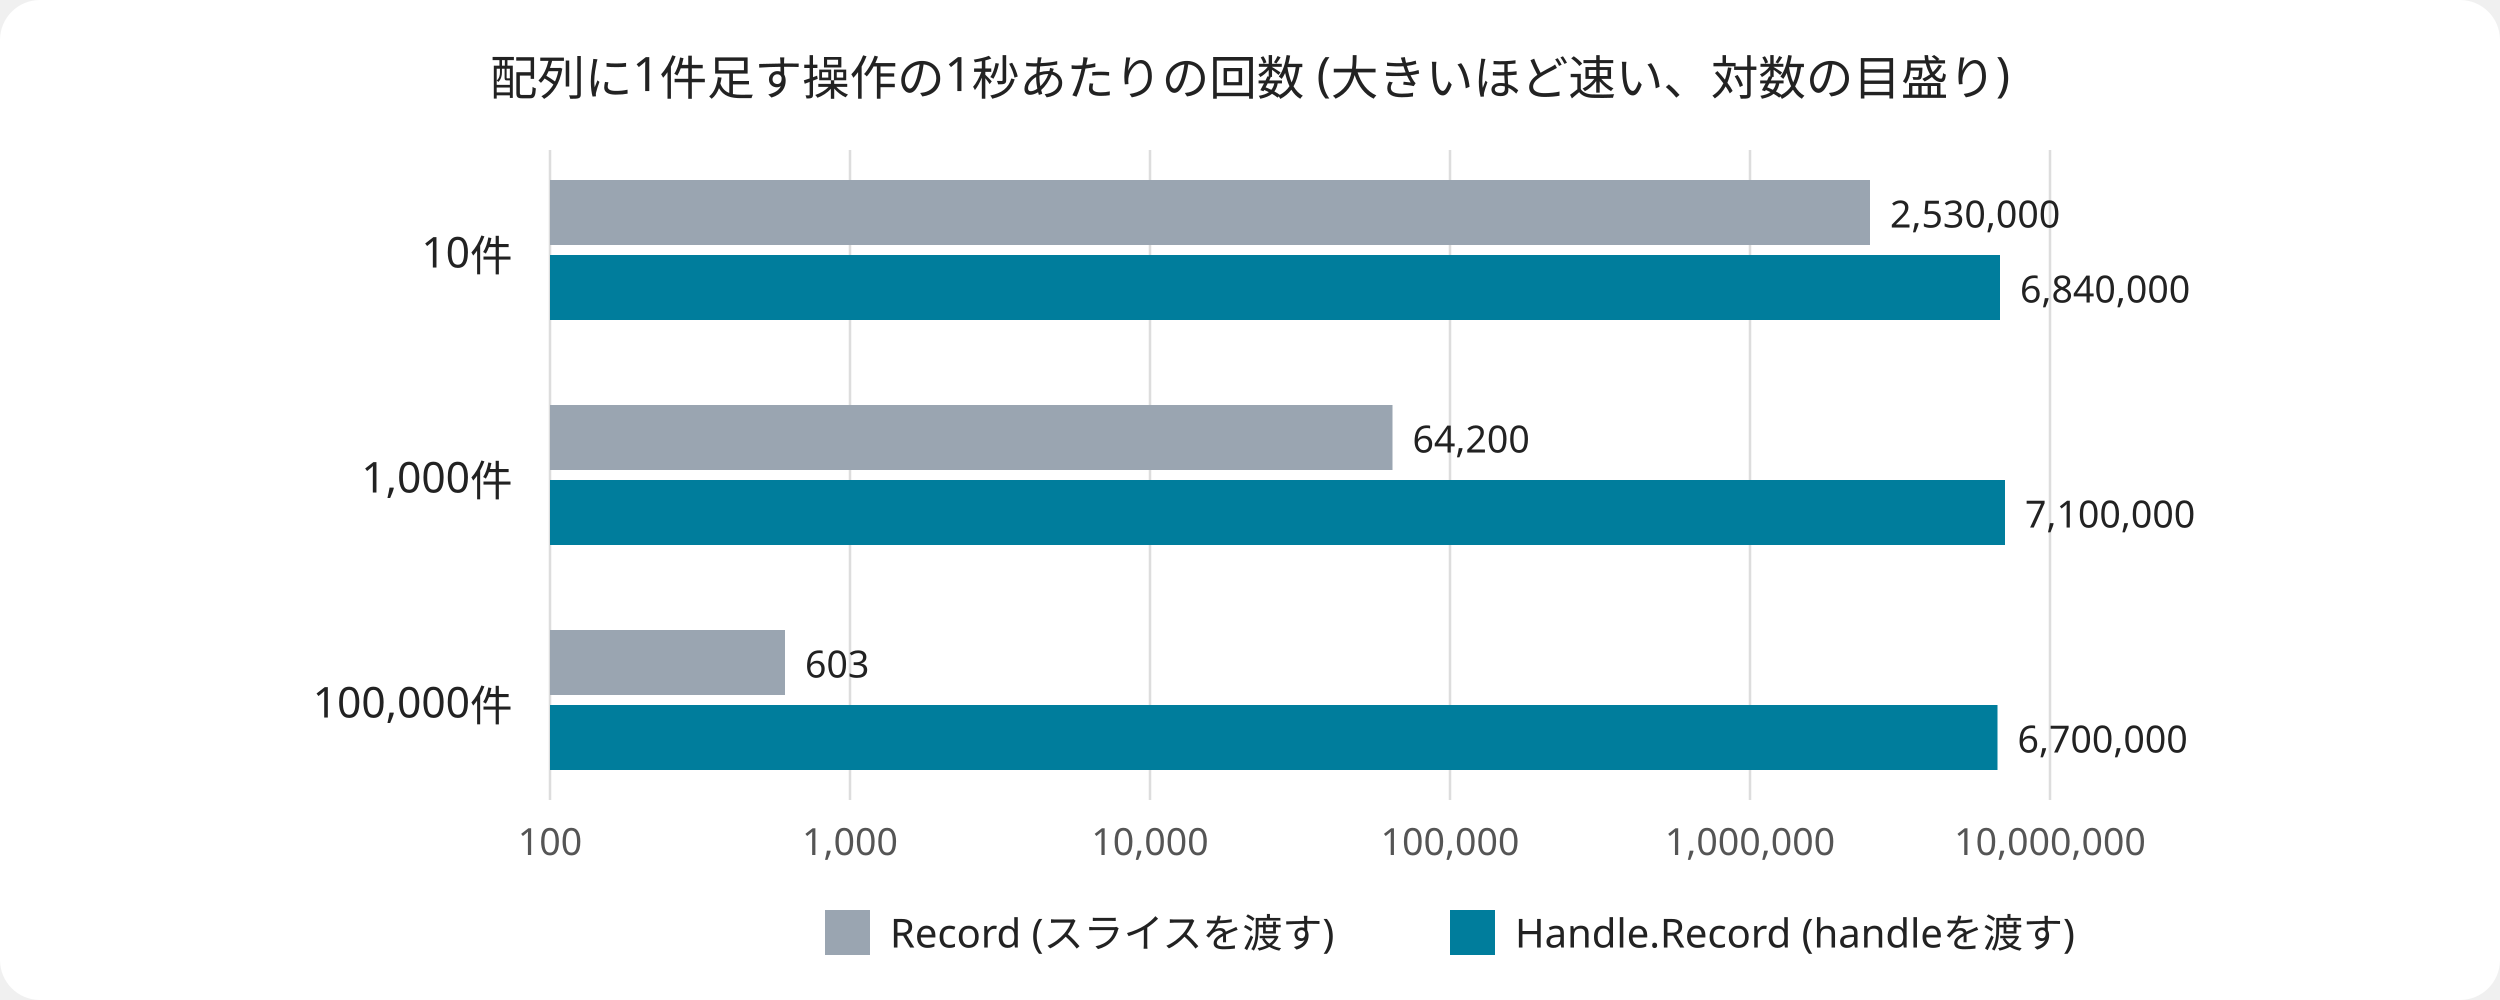
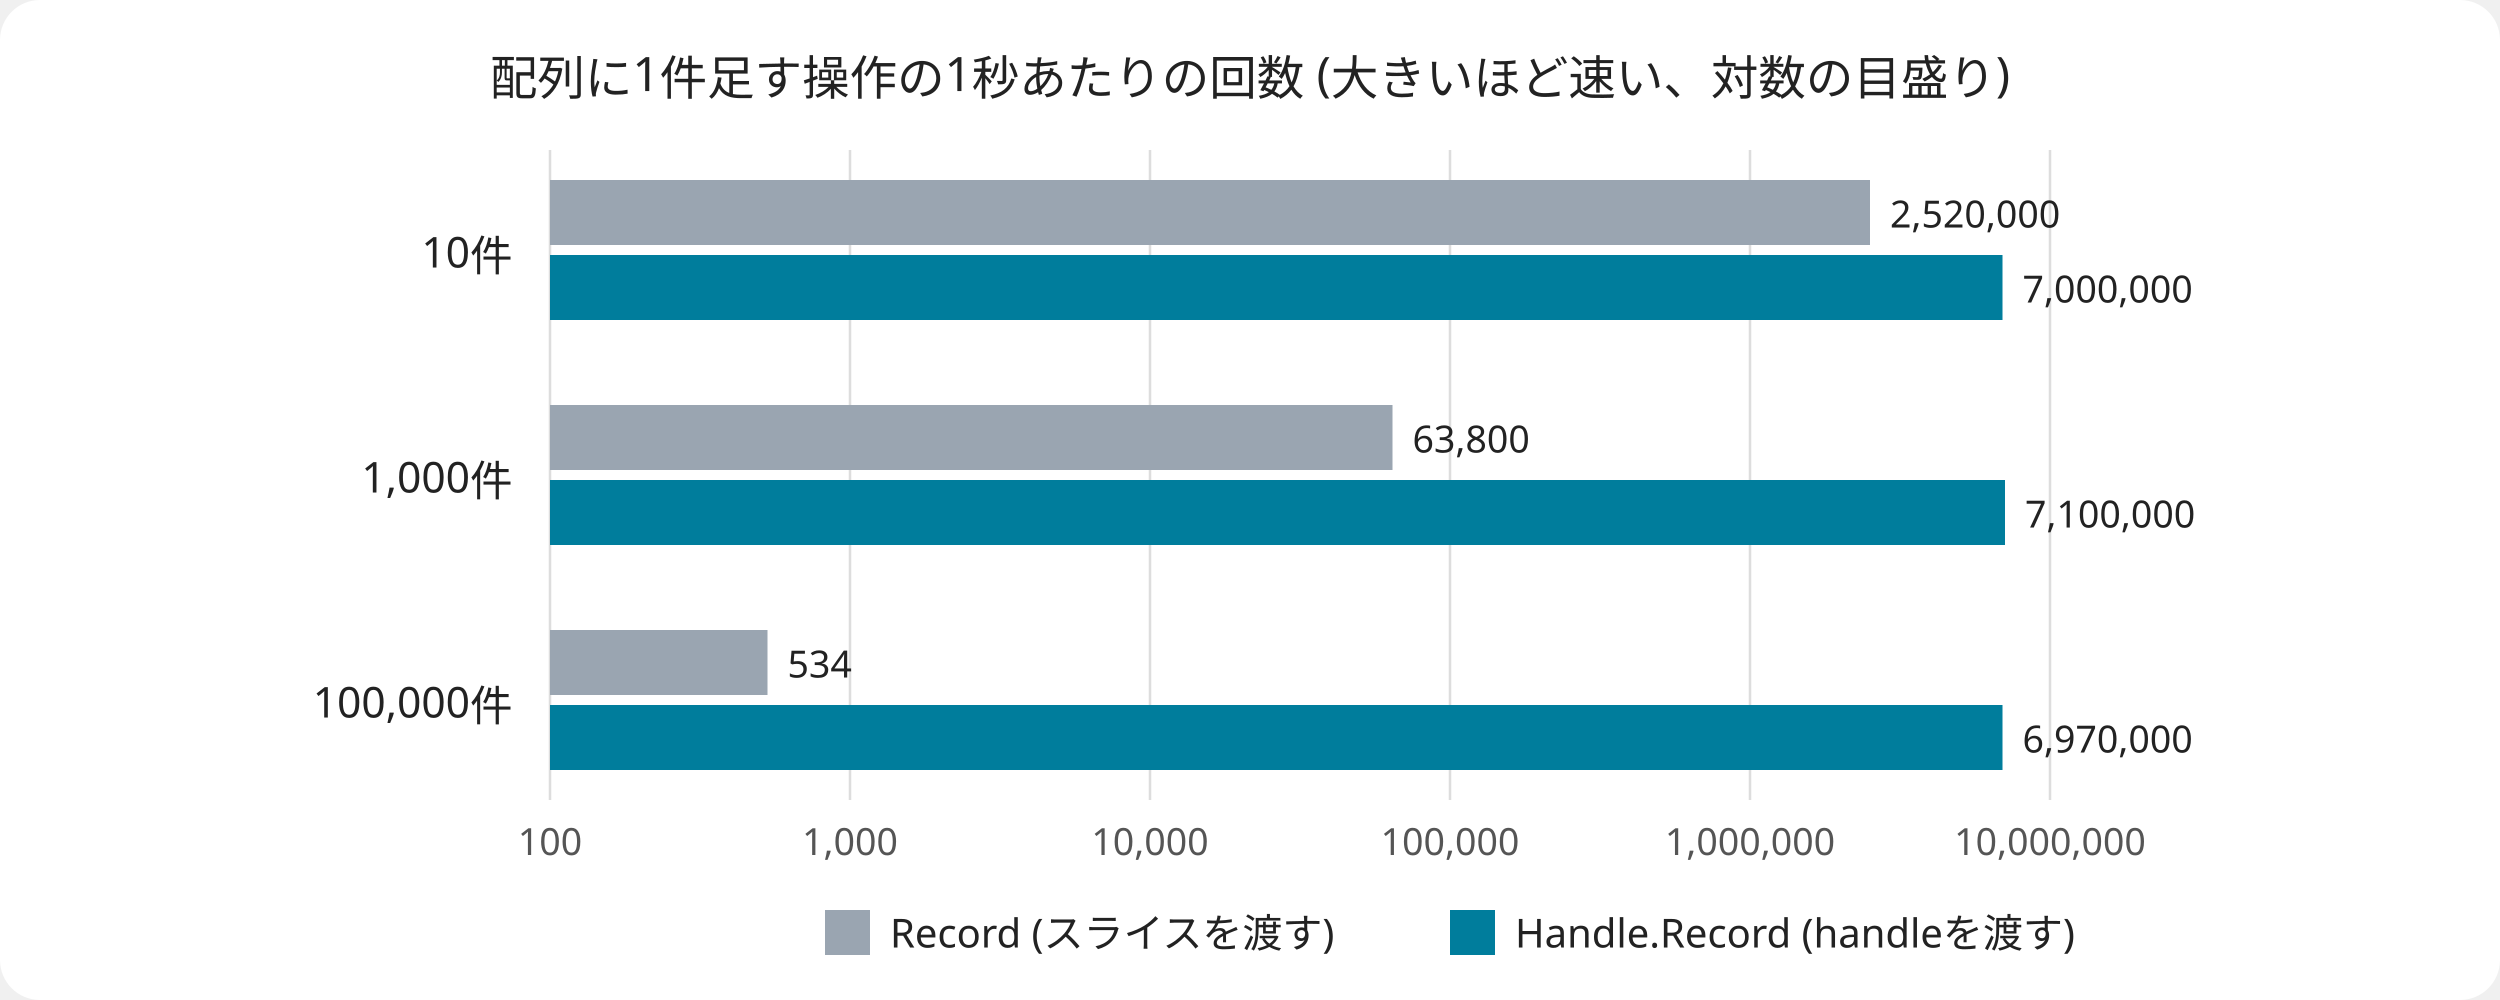
<svg xmlns="http://www.w3.org/2000/svg" width="1000" height="400" viewBox="0 0 1000 400" font-family="sans-serif">
  <rect x="0" y="0" width="1000" height="400" rx="16" fill="#fff" />
  <text x="500" y="38" font-size="19" text-anchor="middle" fill="#222">配列に1件足す操作の1秒あたりの回数 (大きいほど速い、対数の目盛り)</text>
  <g stroke="#ddd" stroke-width="1">
    <line x1="220" y1="60" x2="220" y2="320" />
    <line x1="340" y1="60" x2="340" y2="320" />
    <line x1="460" y1="60" x2="460" y2="320" />
    <line x1="580" y1="60" x2="580" y2="320" />
    <line x1="700" y1="60" x2="700" y2="320" />
    <line x1="820" y1="60" x2="820" y2="320" />
  </g>
  <g font-size="15" text-anchor="middle" fill="#555">
    <text x="220" y="342">100</text>
    <text x="340" y="342">1,000</text>
    <text x="460" y="342">10,000</text>
    <text x="580" y="342">100,000</text>
    <text x="700" y="342">1,000,000</text>
    <text x="820" y="342">10,000,000</text>
  </g>
  <g font-size="17" text-anchor="end" fill="#222">
    <text x="205" y="107">10件</text>
    <text x="205" y="197">1,000件</text>
    <text x="205" y="287">100,000件</text>
  </g>
  <g fill="#9aa5b1">
    <rect x="220" y="72" width="528" height="26" />
    <rect x="220" y="162" width="337" height="26" />
-     <rect x="220" y="252" width="94" height="26" />
+     <rect x="220" y="252" width="87" height="26" />
  </g>
  <g fill="#007d9c">
-     <rect x="220" y="102" width="580" height="26" />
+     <rect x="220" y="102" width="581" height="26" />
    <rect x="220" y="192" width="582" height="26" />
-     <rect x="220" y="282" width="579" height="26" />
+     <rect x="220" y="282" width="581" height="26" />
  </g>
  <g font-size="15" fill="#222">
-     <text x="756" y="91">2,530,000</text>
-     <text x="565" y="181">64,200</text>
-     <text x="322" y="271">603</text>
-     <text x="808" y="121">6,840,000</text>
+     <text x="756" y="91">2,520,000</text>
+     <text x="565" y="181">63,800</text>
+     <text x="315" y="271">534</text>
+     <text x="809" y="121">7,000,000</text>
    <text x="810" y="211">7,100,000</text>
-     <text x="807" y="301">6,700,000</text>
+     <text x="809" y="301">6,970,000</text>
  </g>
  <rect x="330" y="364" width="18" height="18" fill="#9aa5b1" />
  <text x="356" y="379" font-size="16" fill="#222">Record (スライスを渡す)</text>
  <rect x="580" y="364" width="18" height="18" fill="#007d9c" />
  <text x="606" y="379" font-size="16" fill="#222">Handle.Record (handleを渡す)</text>
</svg>
